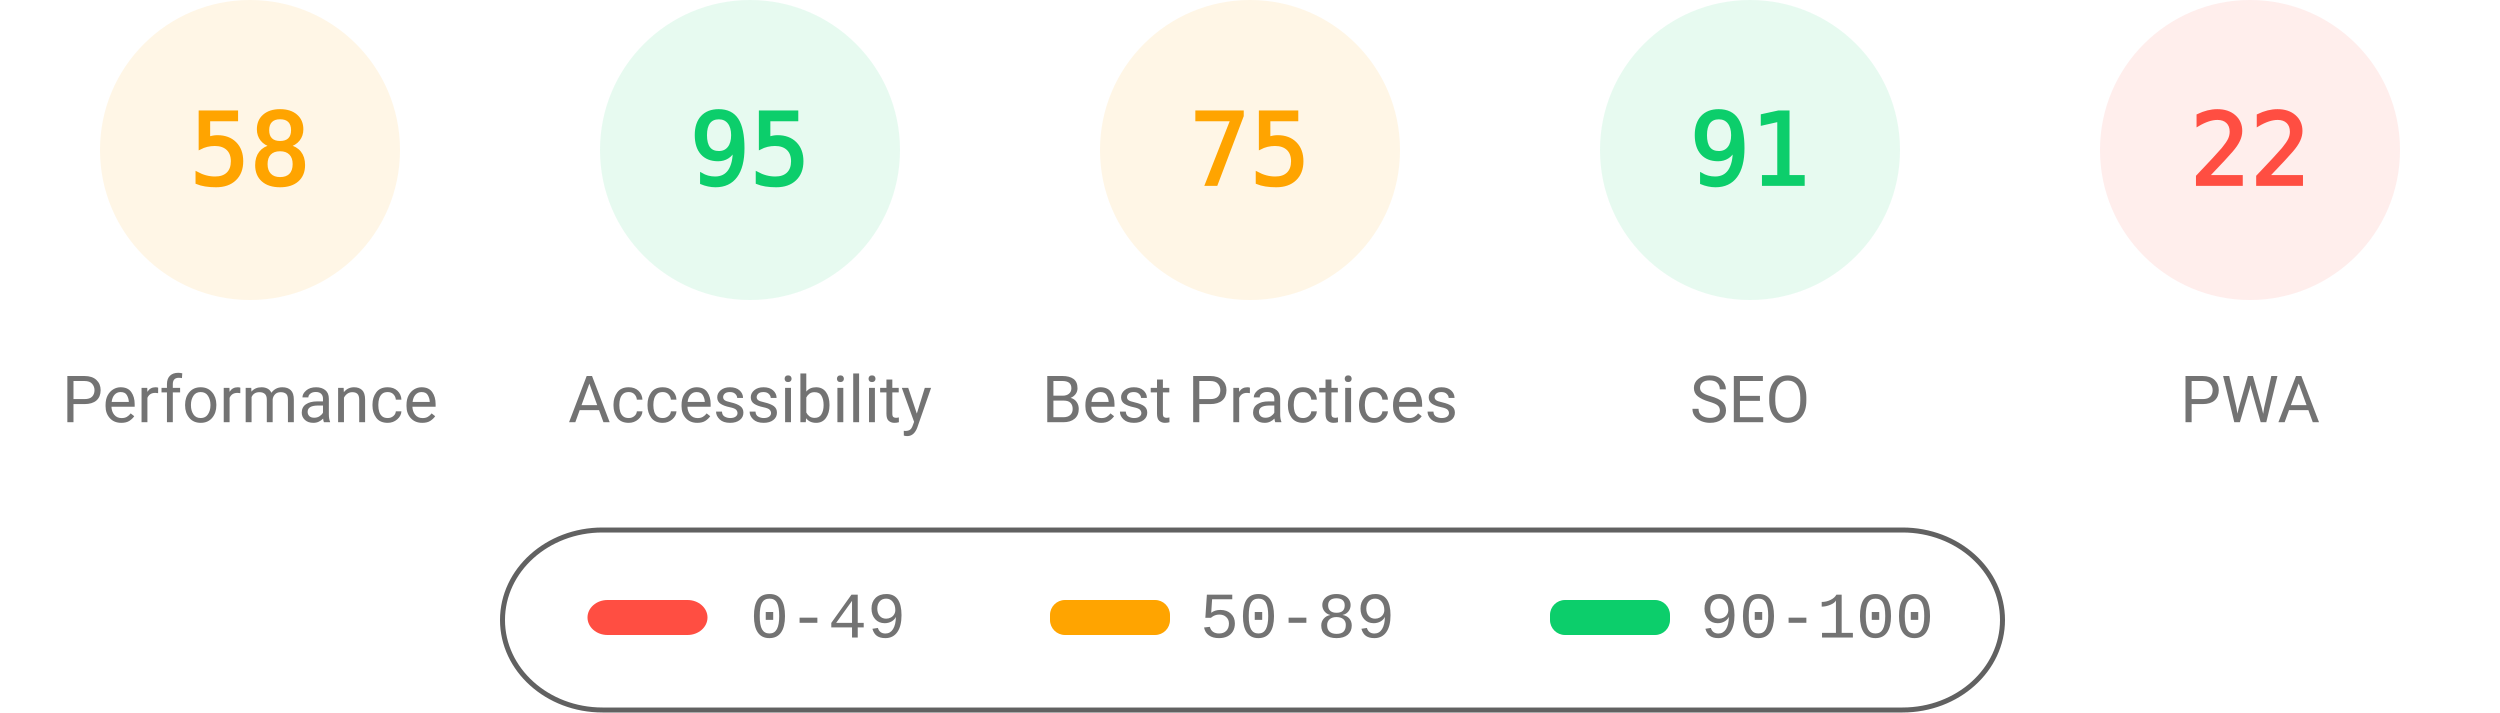
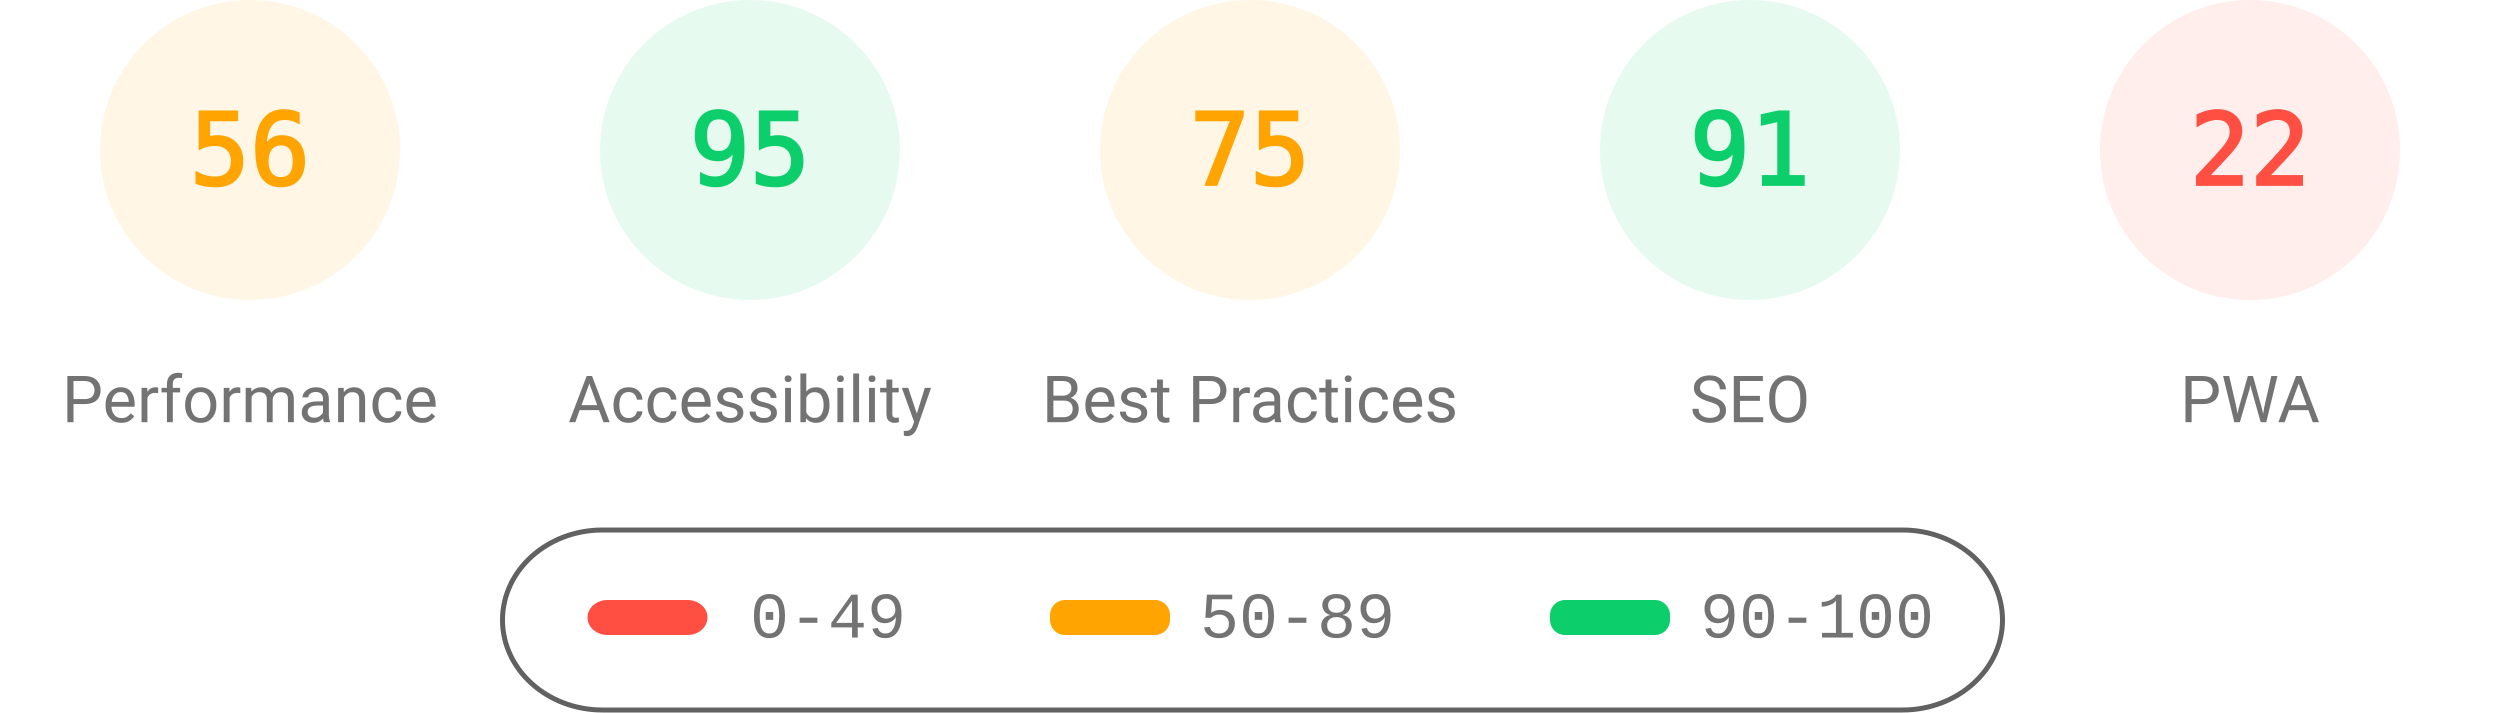
<svg xmlns="http://www.w3.org/2000/svg" fill="none" width="1000" height="285">
  <style>.gauge-base{opacity:.1}.gauge-arc{fill:none;animation-delay:250ms;stroke-linecap:round;transform:rotate(-90deg);transform-origin:100px 60px;animation:load-gauge 1s ease forwards}.guage-text{font-size:40px;font-family:monospace;text-align:center}.guage-red{color:#ff4e42;fill:#ff4e42;stroke:#ff4e42}.guage-orange{color:#ffa400;fill:#ffa400;stroke:#ffa400}.guage-green{color:#0cce6b;fill:#0cce6b;stroke:#0cce6b}.guage-undefined{color:#5c5c5c;fill:#5c5c5c;stroke:#5c5c5c}.guage-title{color:#737373;fill:#737373;stroke:none;font-size:26px;line-height:26px;font-family:Roboto,Halvetica,Arial,sans-serif}@keyframes load-gauge{from{stroke-dasharray:0 352.858}}</style>
  <svg class="guage-div guage-perf guage-orange" viewBox="0 0 200 200" width="200" height="200">
    <circle class="gauge-base" r="56" cx="100" cy="60" stroke-width="8" />
-     <circle class="gauge-arc guage-arc-1" r="56" cx="100" cy="60" stroke-width="8" style="stroke-dasharray:204.078,351.858" />
-     <text class="guage-text" x="100" y="60" alignment-baseline="central" dominant-baseline="central" text-anchor="middle">58</text>
+     <circle class="gauge-arc guage-arc-1" r="56" cx="100" cy="60" stroke-width="8" style="stroke-dasharray:197.04,351.858" />
+     <text class="guage-text" x="100" y="60" alignment-baseline="central" dominant-baseline="central" text-anchor="middle">56</text>
    <text class="guage-title" x="100" y="160" alignment-baseline="central" dominant-baseline="central" text-anchor="middle">Performance</text>
  </svg>
  <svg class="guage-div guage-acc guage-green" viewBox="0 0 200 200" width="200" height="200" x="200">
    <circle class="gauge-base" r="56" cx="100" cy="60" stroke-width="8" />
    <circle class="gauge-arc guage-arc-2" r="56" cx="100" cy="60" stroke-width="8" style="stroke-dasharray:334.265,351.858" />
    <text class="guage-text" x="100" y="60" alignment-baseline="central" dominant-baseline="central" text-anchor="middle">95</text>
    <text class="guage-title" x="100" y="160" alignment-baseline="central" dominant-baseline="central" text-anchor="middle">Accessibility</text>
  </svg>
  <svg class="guage-div guage-best guage-orange" viewBox="0 0 200 200" width="200" height="200" x="400">
    <circle class="gauge-base" r="56" cx="100" cy="60" stroke-width="8" />
    <circle class="gauge-arc guage-arc-3" r="56" cx="100" cy="60" stroke-width="8" style="stroke-dasharray:263.893,351.858" />
    <text class="guage-text" x="100" y="60" alignment-baseline="central" dominant-baseline="central" text-anchor="middle">75</text>
    <text class="guage-title" x="100" y="160" alignment-baseline="central" dominant-baseline="central" text-anchor="middle">Best Practices</text>
  </svg>
  <svg class="guage-div guage-seo guage-green" viewBox="0 0 200 200" width="200" height="200" x="600">
    <circle class="gauge-base" r="56" cx="100" cy="60" stroke-width="8" />
    <circle class="gauge-arc guage-arc-4" r="56" cx="100" cy="60" stroke-width="8" style="stroke-dasharray:320.191,351.858" />
    <text class="guage-text" x="100" y="60" alignment-baseline="central" dominant-baseline="central" text-anchor="middle">91</text>
    <text class="guage-title" x="100" y="160" alignment-baseline="central" dominant-baseline="central" text-anchor="middle">SEO</text>
  </svg>
  <svg class="guage-div guage-pwa guage-red" viewBox="0 0 200 200" width="200" height="200" x="800">
    <circle class="gauge-base" r="56" cx="100" cy="60" stroke-width="8" />
    <circle class="gauge-arc guage-arc-4" r="56" cx="100" cy="60" stroke-width="8" style="stroke-dasharray:77.409,351.858" />
    <text class="guage-text" x="100" y="60" alignment-baseline="central" dominant-baseline="central" text-anchor="middle">22</text>
    <text class="guage-title" x="100" y="160" alignment-baseline="central" dominant-baseline="central" text-anchor="middle">PWA</text>
  </svg>
  <svg width="604" height="76" x="200" y="210">
    <path fill="none" id="canvas_background" d="M-1-1h604v80H-1z" />
    <rect fill-opacity="0" stroke="#616161" stroke-width="2" rx="40" id="svg_2" height="72" width="600" y="2" x="1" fill="#000" />
    <rect stroke="#000" rx="8" id="svg_3" height="14" width="48" y="30" x="35" stroke-opacity="null" stroke-width="0" fill="#ff4e42" />
    <rect stroke="#000" rx="6" id="svg_4" height="14" width="48" y="30" x="220" stroke-opacity="null" stroke-width="0" fill="#ffa400" />
    <rect stroke="#000" rx="6" id="svg_5" height="14" width="48" y="30" x="420" stroke-opacity="null" stroke-width="0" fill="#0cce6b" />
    <text xml:space="preserve" text-anchor="start" font-family="'Courier New', Courier, monospace" font-size="26" id="svg_6" y="45" x="100" stroke-opacity="null" stroke-width="0" stroke="#000" fill="#737373">0-49</text>
    <text xml:space="preserve" text-anchor="start" font-family="'Courier New', Courier, monospace" font-size="26" id="svg_7" y="45" x="280" stroke-opacity="null" stroke-width="0" stroke="#000" fill="#737373">50-89</text>
    <text xml:space="preserve" text-anchor="start" font-family="'Courier New', Courier, monospace" font-size="26" id="svg_8" y="45" x="480" stroke-opacity="null" stroke-width="0" stroke="#000" fill="#737373">90-100</text>
  </svg>
</svg>
